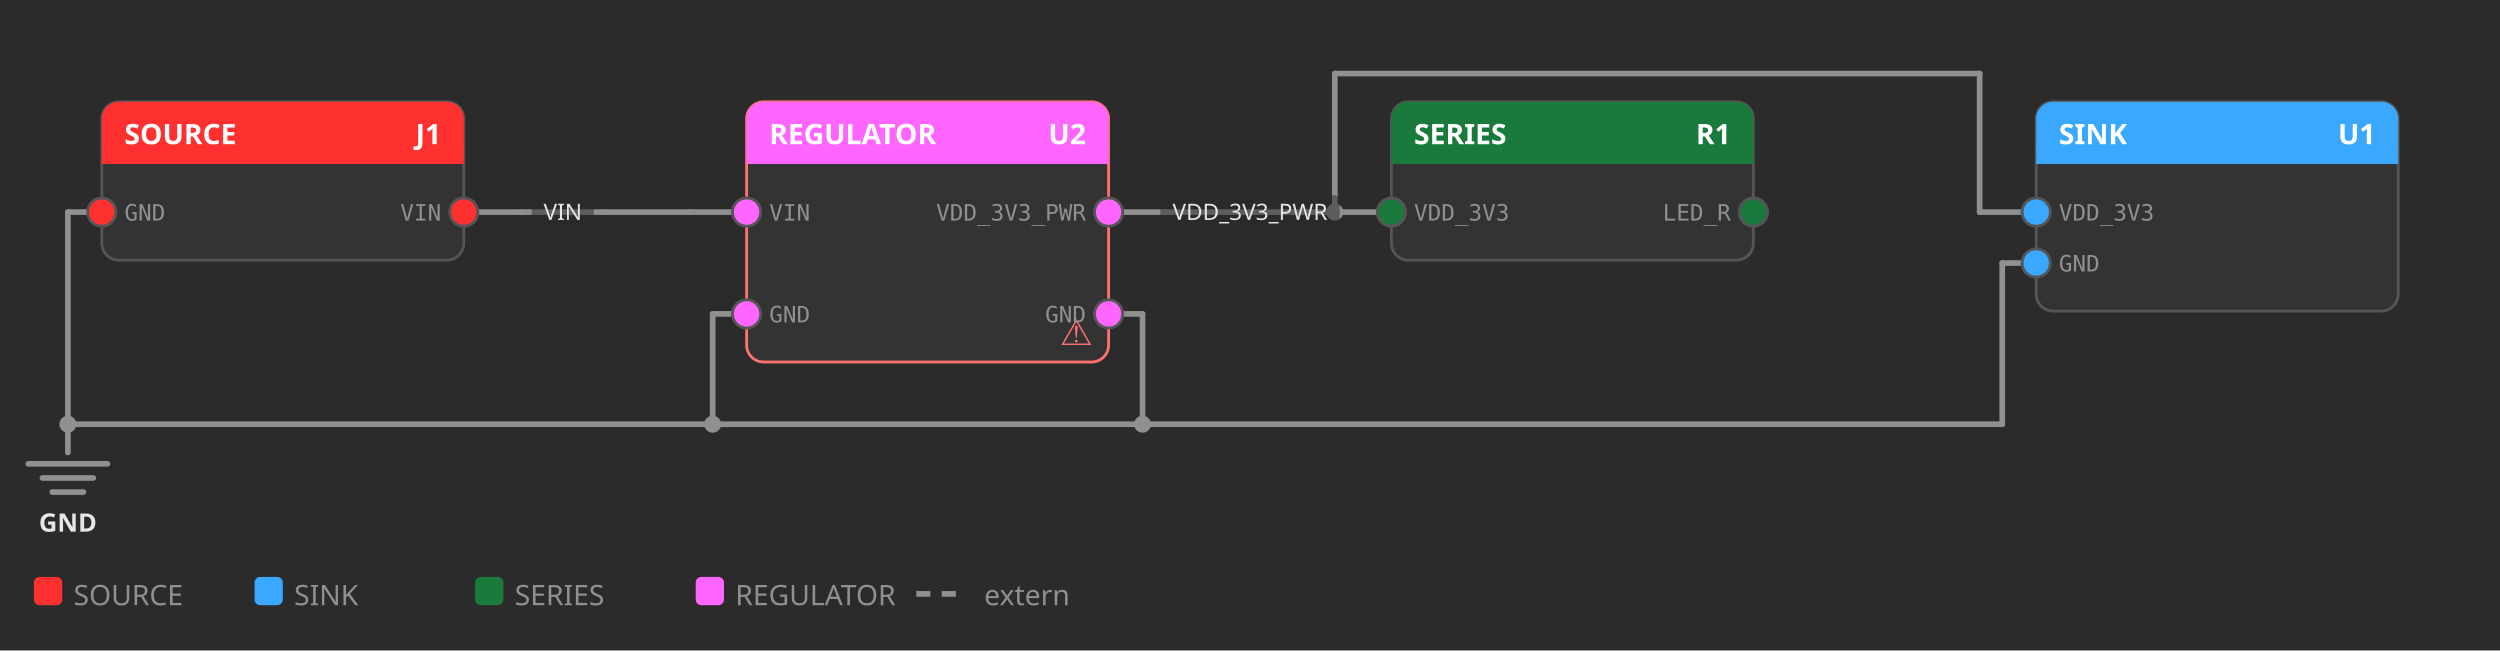
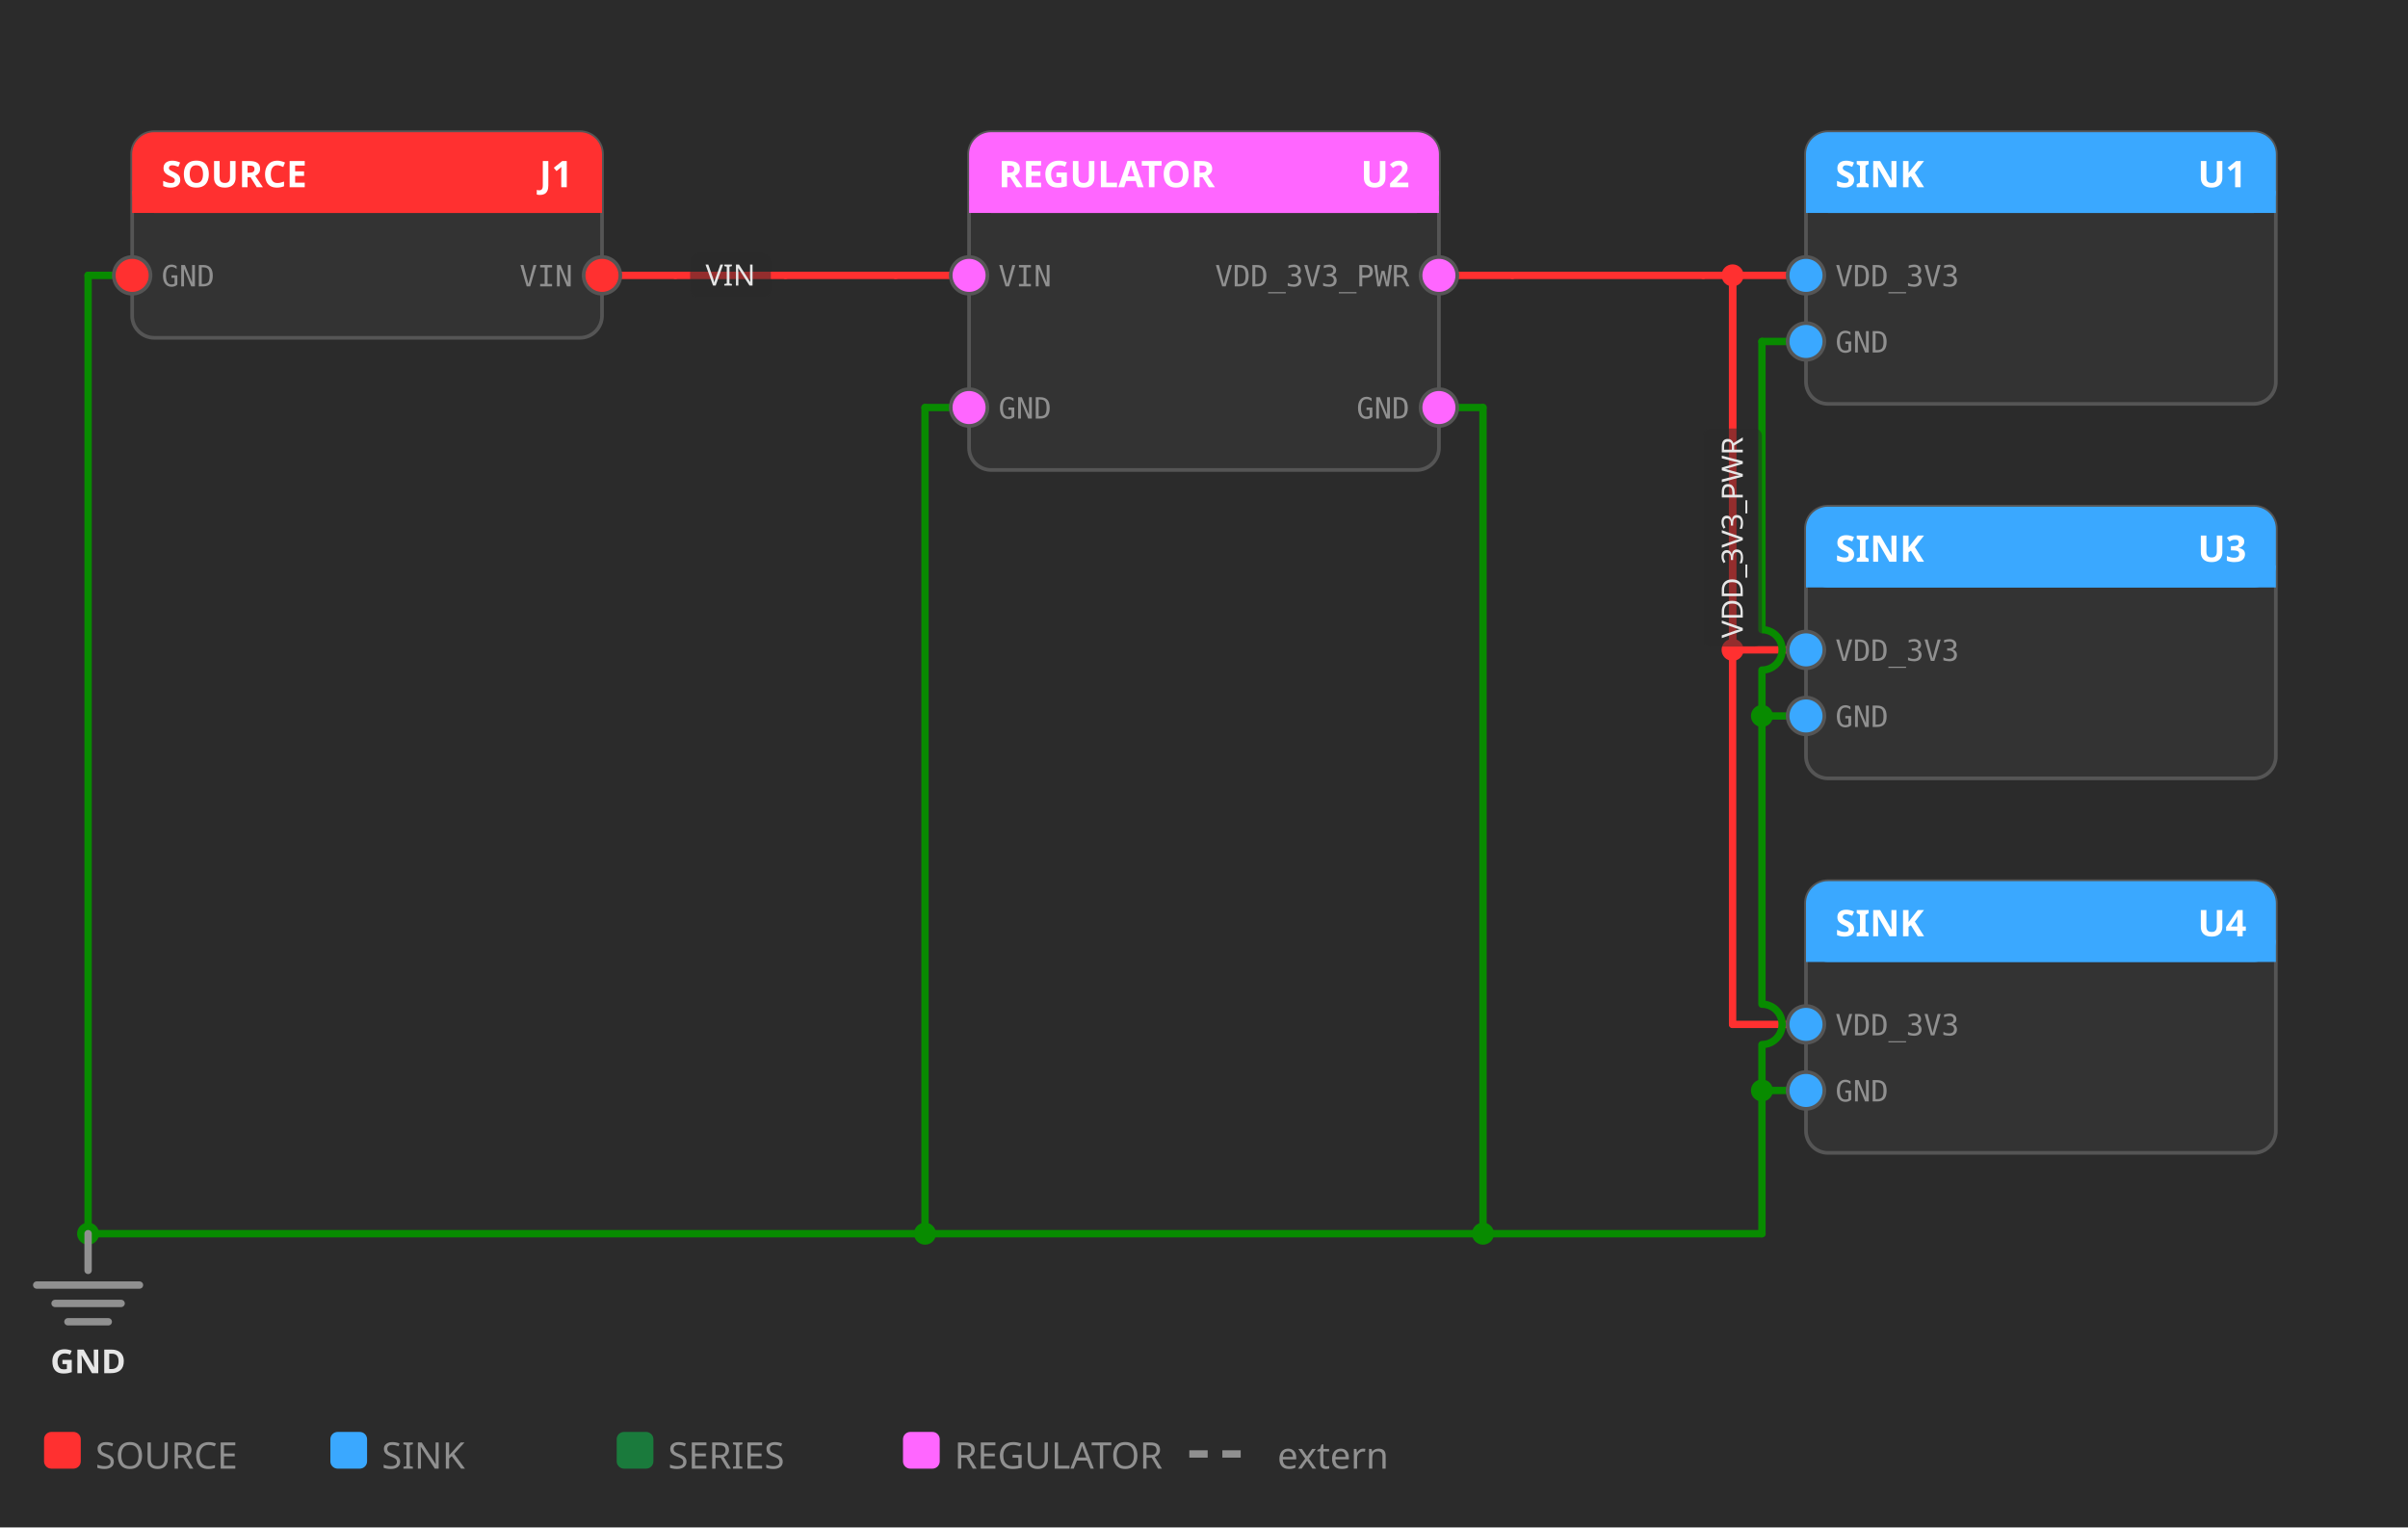
- <svg xmlns="http://www.w3.org/2000/svg" width="884" height="230" viewBox="0 0 884 230">
+ <svg xmlns="http://www.w3.org/2000/svg" width="656" height="416" viewBox="0 0 656 416">
  <rect width="100%" height="100%" fill="#2b2b2b" />
-   <line x1="164" y1="75" x2="184" y2="75" stroke="#909090" stroke-width="2" stroke-linecap="round" />
-   <line x1="184" y1="75" x2="214" y2="75" stroke="#909090" stroke-width="2" stroke-linecap="round" />
-   <line x1="214" y1="75" x2="244" y2="75" stroke="#909090" stroke-width="2" stroke-linecap="round" />
-   <line x1="244" y1="75" x2="264" y2="75" stroke="#909090" stroke-width="2" stroke-linecap="round" />
-   <line x1="392" y1="75" x2="412" y2="75" stroke="#909090" stroke-width="2" stroke-linecap="round" />
-   <line x1="412" y1="75" x2="472" y2="75" stroke="#909090" stroke-width="2" stroke-linecap="round" />
-   <line x1="472" y1="75" x2="492" y2="75" stroke="#909090" stroke-width="2" stroke-linecap="round" />
-   <line x1="472" y1="26" x2="700" y2="26" stroke="#909090" stroke-width="2" stroke-linecap="round" />
-   <line x1="700" y1="75" x2="720" y2="75" stroke="#909090" stroke-width="2" stroke-linecap="round" />
-   <line x1="24" y1="150" x2="708" y2="150" stroke="#909090" stroke-width="2" stroke-linecap="round" />
-   <line x1="24" y1="75" x2="36" y2="75" stroke="#909090" stroke-width="2" stroke-linecap="round" />
-   <line x1="252" y1="111" x2="264" y2="111" stroke="#909090" stroke-width="2" stroke-linecap="round" />
-   <line x1="392" y1="111" x2="404" y2="111" stroke="#909090" stroke-width="2" stroke-linecap="round" />
-   <line x1="708" y1="93" x2="720" y2="93" stroke="#909090" stroke-width="2" stroke-linecap="round" />
-   <path d="M 700,26 V 75" fill="none" stroke="#909090" stroke-width="2" stroke-linecap="round" stroke-linejoin="round" />
-   <path d="M 472,26 V 75" fill="none" stroke="#909090" stroke-width="2" stroke-linecap="round" stroke-linejoin="round" />
-   <path d="M 24,75 V 150" fill="none" stroke="#909090" stroke-width="2" stroke-linecap="round" stroke-linejoin="round" />
-   <path d="M 252,111 V 150" fill="none" stroke="#909090" stroke-width="2" stroke-linecap="round" stroke-linejoin="round" />
-   <path d="M 404,111 V 150" fill="none" stroke="#909090" stroke-width="2" stroke-linecap="round" stroke-linejoin="round" />
-   <path d="M 708,93 V 150" fill="none" stroke="#909090" stroke-width="2" stroke-linecap="round" stroke-linejoin="round" />
-   <circle cx="24" cy="150" r="3" fill="#909090" />
-   <circle cx="252" cy="150" r="3" fill="#909090" />
-   <circle cx="404" cy="150" r="3" fill="#909090" />
-   <circle cx="472" cy="75" r="3" fill="#909090" />
-   <line x1="24" y1="150" x2="24" y2="160" stroke="#909090" stroke-width="2" stroke-linecap="round" />
-   <line x1="10" y1="164" x2="38" y2="164" stroke="#909090" stroke-width="2" stroke-linecap="round" />
-   <line x1="15" y1="169" x2="33" y2="169" stroke="#909090" stroke-width="2" stroke-linecap="round" />
-   <line x1="18.5" y1="174" x2="29.5" y2="174" stroke="#909090" stroke-width="2" stroke-linecap="round" />
-   <text x="24" y="188" text-anchor="middle" fill="#e6e6e6" font-family="Segoe UI,sans-serif" font-size="9" font-weight="600">GND</text>
+   <line x1="164" y1="75" x2="184" y2="75" stroke="#ff3030" stroke-width="2" stroke-linecap="round" />
+   <line x1="184" y1="75" x2="214" y2="75" stroke="#ff3030" stroke-width="2" stroke-linecap="round" />
+   <line x1="214" y1="75" x2="244" y2="75" stroke="#ff3030" stroke-width="2" stroke-linecap="round" />
+   <line x1="244" y1="75" x2="264" y2="75" stroke="#ff3030" stroke-width="2" stroke-linecap="round" />
+   <line x1="392" y1="75" x2="412" y2="75" stroke="#ff3030" stroke-width="2" stroke-linecap="round" />
+   <line x1="412" y1="75" x2="464" y2="75" stroke="#ff3030" stroke-width="2" stroke-linecap="round" />
+   <line x1="464" y1="75" x2="472" y2="75" stroke="#ff3030" stroke-width="2" stroke-linecap="round" />
+   <line x1="472" y1="75" x2="492" y2="75" stroke="#ff3030" stroke-width="2" stroke-linecap="round" />
+   <line x1="472" y1="177" x2="492" y2="177" stroke="#ff3030" stroke-width="2" stroke-linecap="round" />
+   <line x1="472" y1="279" x2="492" y2="279" stroke="#ff3030" stroke-width="2" stroke-linecap="round" />
+   <line x1="24" y1="336" x2="480" y2="336" stroke="#088b00" stroke-width="2" stroke-linecap="round" />
+   <line x1="24" y1="75" x2="36" y2="75" stroke="#088b00" stroke-width="2" stroke-linecap="round" />
+   <line x1="252" y1="111" x2="264" y2="111" stroke="#088b00" stroke-width="2" stroke-linecap="round" />
+   <line x1="392" y1="111" x2="404" y2="111" stroke="#088b00" stroke-width="2" stroke-linecap="round" />
+   <line x1="480" y1="93" x2="492" y2="93" stroke="#088b00" stroke-width="2" stroke-linecap="round" />
+   <line x1="480" y1="195" x2="492" y2="195" stroke="#088b00" stroke-width="2" stroke-linecap="round" />
+   <line x1="480" y1="297" x2="492" y2="297" stroke="#088b00" stroke-width="2" stroke-linecap="round" />
+   <path d="M 472,75 V 177" fill="none" stroke="#ff3030" stroke-width="2" stroke-linecap="round" stroke-linejoin="round" />
+   <path d="M 472,75 V 279" fill="none" stroke="#ff3030" stroke-width="2" stroke-linecap="round" stroke-linejoin="round" />
+   <path d="M 24,75 V 336" fill="none" stroke="#088b00" stroke-width="2" stroke-linecap="round" stroke-linejoin="round" />
+   <path d="M 252,111 V 336" fill="none" stroke="#088b00" stroke-width="2" stroke-linecap="round" stroke-linejoin="round" />
+   <path d="M 404,111 V 336" fill="none" stroke="#088b00" stroke-width="2" stroke-linecap="round" stroke-linejoin="round" />
+   <path d="M 480,93 V 171.5 A 5.5,5.5 0 0 1 480,182.5 V 273.5 A 5.5,5.5 0 0 1 480,284.5 V 336" fill="none" stroke="#088b00" stroke-width="2" stroke-linecap="round" stroke-linejoin="round" />
+   <circle cx="24" cy="336" r="3" fill="#088b00" />
+   <circle cx="252" cy="336" r="3" fill="#088b00" />
+   <circle cx="404" cy="336" r="3" fill="#088b00" />
+   <circle cx="472" cy="75" r="3" fill="#ff3030" />
+   <circle cx="472" cy="177" r="3" fill="#ff3030" />
+   <circle cx="480" cy="195" r="3" fill="#088b00" />
+   <circle cx="480" cy="297" r="3" fill="#088b00" />
+   <line x1="24" y1="336" x2="24" y2="346" stroke="#909090" stroke-width="2" stroke-linecap="round" />
+   <line x1="10" y1="350" x2="38" y2="350" stroke="#909090" stroke-width="2" stroke-linecap="round" />
+   <line x1="15" y1="355" x2="33" y2="355" stroke="#909090" stroke-width="2" stroke-linecap="round" />
+   <line x1="18.5" y1="360" x2="29.5" y2="360" stroke="#909090" stroke-width="2" stroke-linecap="round" />
+   <text x="24" y="374" text-anchor="middle" fill="#e6e6e6" font-family="Segoe UI,sans-serif" font-size="9" font-weight="600">GND</text>
  <rect class="topo-hit" data-label="J1" x="36" y="36" width="128" height="56" rx="6" fill="#333333" stroke="#555555" stroke-width="1" />
  <rect x="36" y="36" width="128" height="22" rx="6" fill="#ff3030" />
  <rect x="36" y="52" width="128" height="6" fill="#ff3030" />
  <text x="44" y="51" fill="#ffffff" font-family="Segoe UI,sans-serif" font-size="10" font-weight="600">SOURCE</text>
  <text x="156" y="51" fill="#ffffff" text-anchor="end" font-family="Segoe UI,sans-serif" font-size="10" font-weight="600">J1</text>
  <circle cx="164" cy="75" r="5" fill="#ff3030" stroke="#555555" stroke-width="1" />
  <text x="156" y="78" text-anchor="end" fill="#909090" font-family="Consolas,monospace" font-size="8">VIN</text>
  <circle cx="36" cy="75" r="5" fill="#ff3030" stroke="#555555" stroke-width="1" />
  <text x="44" y="78" text-anchor="start" fill="#909090" font-family="Consolas,monospace" font-size="8">GND</text>
-   <rect class="topo-hit" data-label="U2" x="264" y="36" width="128" height="92" rx="6" fill="#333333" stroke="#ff7070" stroke-width="1" />
+   <rect class="topo-hit" data-label="U2" x="264" y="36" width="128" height="92" rx="6" fill="#333333" stroke="#555555" stroke-width="1" />
  <rect x="264" y="36" width="128" height="22" rx="6" fill="#ff66ff" />
  <rect x="264" y="52" width="128" height="6" fill="#ff66ff" />
  <text x="272" y="51" fill="#ffffff" font-family="Segoe UI,sans-serif" font-size="10" font-weight="600">REGULATOR</text>
  <text x="384" y="51" fill="#ffffff" text-anchor="end" font-family="Segoe UI,sans-serif" font-size="10" font-weight="600">U2</text>
-   <text x="386" y="122" text-anchor="end" fill="#ff7070" font-size="12">⚠</text>
  <circle cx="264" cy="75" r="5" fill="#ff66ff" stroke="#555555" stroke-width="1" />
  <text x="272" y="78" text-anchor="start" fill="#909090" font-family="Consolas,monospace" font-size="8">VIN</text>
  <circle cx="392" cy="75" r="5" fill="#ff66ff" stroke="#555555" stroke-width="1" />
  <text x="384" y="78" text-anchor="end" fill="#909090" font-family="Consolas,monospace" font-size="8">VDD_3V3_PWR</text>
  <circle cx="264" cy="111" r="5" fill="#ff66ff" stroke="#555555" stroke-width="1" />
  <text x="272" y="114" text-anchor="start" fill="#909090" font-family="Consolas,monospace" font-size="8">GND</text>
  <circle cx="392" cy="111" r="5" fill="#ff66ff" stroke="#555555" stroke-width="1" />
  <text x="384" y="114" text-anchor="end" fill="#909090" font-family="Consolas,monospace" font-size="8">GND</text>
-   <rect class="topo-hit" data-label="R1" x="492" y="36" width="128" height="56" rx="6" fill="#333333" stroke="#555555" stroke-width="1" />
-   <rect x="492" y="36" width="128" height="22" rx="6" fill="#1a7a3c" />
-   <rect x="492" y="52" width="128" height="6" fill="#1a7a3c" />
-   <text x="500" y="51" fill="#ffffff" font-family="Segoe UI,sans-serif" font-size="10" font-weight="600">SERIES</text>
-   <text x="612" y="51" fill="#ffffff" text-anchor="end" font-family="Segoe UI,sans-serif" font-size="10" font-weight="600">R1</text>
-   <circle cx="492" cy="75" r="5" fill="#1a7a3c" stroke="#555555" stroke-width="1" />
+   <rect class="topo-hit" data-label="U1" x="492" y="36" width="128" height="74" rx="6" fill="#333333" stroke="#555555" stroke-width="1" />
+   <rect x="492" y="36" width="128" height="22" rx="6" fill="#3aa8ff" />
+   <rect x="492" y="52" width="128" height="6" fill="#3aa8ff" />
+   <text x="500" y="51" fill="#ffffff" font-family="Segoe UI,sans-serif" font-size="10" font-weight="600">SINK</text>
+   <text x="612" y="51" fill="#ffffff" text-anchor="end" font-family="Segoe UI,sans-serif" font-size="10" font-weight="600">U1</text>
+   <circle cx="492" cy="75" r="5" fill="#3aa8ff" stroke="#555555" stroke-width="1" />
  <text x="500" y="78" text-anchor="start" fill="#909090" font-family="Consolas,monospace" font-size="8">VDD_3V3</text>
-   <circle cx="620" cy="75" r="5" fill="#1a7a3c" stroke="#555555" stroke-width="1" />
-   <text x="612" y="78" text-anchor="end" fill="#909090" font-family="Consolas,monospace" font-size="8">LED_R</text>
-   <rect class="topo-hit" data-label="U1" x="720" y="36" width="128" height="74" rx="6" fill="#333333" stroke="#555555" stroke-width="1" />
-   <rect x="720" y="36" width="128" height="22" rx="6" fill="#3aa8ff" />
-   <rect x="720" y="52" width="128" height="6" fill="#3aa8ff" />
-   <text x="728" y="51" fill="#ffffff" font-family="Segoe UI,sans-serif" font-size="10" font-weight="600">SINK</text>
-   <text x="840" y="51" fill="#ffffff" text-anchor="end" font-family="Segoe UI,sans-serif" font-size="10" font-weight="600">U1</text>
-   <circle cx="720" cy="75" r="5" fill="#3aa8ff" stroke="#555555" stroke-width="1" />
-   <text x="728" y="78" text-anchor="start" fill="#909090" font-family="Consolas,monospace" font-size="8">VDD_3V3</text>
-   <circle cx="720" cy="93" r="5" fill="#3aa8ff" stroke="#555555" stroke-width="1" />
-   <text x="728" y="96" text-anchor="start" fill="#909090" font-family="Consolas,monospace" font-size="8">GND</text>
+   <circle cx="492" cy="93" r="5" fill="#3aa8ff" stroke="#555555" stroke-width="1" />
+   <text x="500" y="96" text-anchor="start" fill="#909090" font-family="Consolas,monospace" font-size="8">GND</text>
+   <rect class="topo-hit" data-label="U3" x="492" y="138" width="128" height="74" rx="6" fill="#333333" stroke="#555555" stroke-width="1" />
+   <rect x="492" y="138" width="128" height="22" rx="6" fill="#3aa8ff" />
+   <rect x="492" y="154" width="128" height="6" fill="#3aa8ff" />
+   <text x="500" y="153" fill="#ffffff" font-family="Segoe UI,sans-serif" font-size="10" font-weight="600">SINK</text>
+   <text x="612" y="153" fill="#ffffff" text-anchor="end" font-family="Segoe UI,sans-serif" font-size="10" font-weight="600">U3</text>
+   <circle cx="492" cy="177" r="5" fill="#3aa8ff" stroke="#555555" stroke-width="1" />
+   <text x="500" y="180" text-anchor="start" fill="#909090" font-family="Consolas,monospace" font-size="8">VDD_3V3</text>
+   <circle cx="492" cy="195" r="5" fill="#3aa8ff" stroke="#555555" stroke-width="1" />
+   <text x="500" y="198" text-anchor="start" fill="#909090" font-family="Consolas,monospace" font-size="8">GND</text>
+   <rect class="topo-hit" data-label="U4" x="492" y="240" width="128" height="74" rx="6" fill="#333333" stroke="#555555" stroke-width="1" />
+   <rect x="492" y="240" width="128" height="22" rx="6" fill="#3aa8ff" />
+   <rect x="492" y="256" width="128" height="6" fill="#3aa8ff" />
+   <text x="500" y="255" fill="#ffffff" font-family="Segoe UI,sans-serif" font-size="10" font-weight="600">SINK</text>
+   <text x="612" y="255" fill="#ffffff" text-anchor="end" font-family="Segoe UI,sans-serif" font-size="10" font-weight="600">U4</text>
+   <circle cx="492" cy="279" r="5" fill="#3aa8ff" stroke="#555555" stroke-width="1" />
+   <text x="500" y="282" text-anchor="start" fill="#909090" font-family="Consolas,monospace" font-size="8">VDD_3V3</text>
+   <circle cx="492" cy="297" r="5" fill="#3aa8ff" stroke="#555555" stroke-width="1" />
+   <text x="500" y="300" text-anchor="start" fill="#909090" font-family="Consolas,monospace" font-size="8">GND</text>
  <rect x="188" y="69" width="22" height="12" fill="#2b2b2b" fill-opacity="0.5" stroke="none" rx="2" />
  <text x="199" y="75" text-anchor="middle" dominant-baseline="middle" fill="#e6e6e6" font-family="Segoe UI,sans-serif" font-size="8">VIN</text>
-   <rect x="410.3" y="69" width="63.4" height="12" fill="#2b2b2b" fill-opacity="0.5" stroke="none" rx="2" />
-   <text x="442" y="75" text-anchor="middle" dominant-baseline="middle" fill="#e6e6e6" font-family="Segoe UI,sans-serif" font-size="8">VDD_3V3_PWR</text>
-   <rect x="12" y="204" width="10" height="10" rx="2" fill="#ff3030" />
-   <text x="26" y="214" fill="#909090" font-family="Segoe UI,sans-serif" font-size="10">SOURCE</text>
-   <rect x="90" y="204" width="10" height="10" rx="2" fill="#3aa8ff" />
-   <text x="104" y="214" fill="#909090" font-family="Segoe UI,sans-serif" font-size="10">SINK</text>
-   <rect x="168" y="204" width="10" height="10" rx="2" fill="#1a7a3c" />
-   <text x="182" y="214" fill="#909090" font-family="Segoe UI,sans-serif" font-size="10">SERIES</text>
-   <rect x="246" y="204" width="10" height="10" rx="2" fill="#ff66ff" />
-   <text x="260" y="214" fill="#909090" font-family="Segoe UI,sans-serif" font-size="10">REGULATOR</text>
-   <line x1="324" y1="210" x2="342" y2="210" stroke="#909090" stroke-width="2" stroke-dasharray="5 4" />
-   <text x="348" y="214" fill="#909090" font-family="Segoe UI,sans-serif" font-size="10">extern</text>
+   <g transform="translate(472,146.4)">
+     <rect x="-8" y="-29.7" width="16" height="59.4" fill="#2b2b2b" fill-opacity="0.5" stroke="none" rx="2" />
+     <text transform="rotate(-90)" text-anchor="middle" dominant-baseline="middle" fill="#e6e6e6" font-family="Segoe UI,sans-serif" font-size="8">VDD_3V3_PWR</text>
+   </g>
+   <rect x="12" y="390" width="10" height="10" rx="2" fill="#ff3030" />
+   <text x="26" y="400" fill="#909090" font-family="Segoe UI,sans-serif" font-size="10">SOURCE</text>
+   <rect x="90" y="390" width="10" height="10" rx="2" fill="#3aa8ff" />
+   <text x="104" y="400" fill="#909090" font-family="Segoe UI,sans-serif" font-size="10">SINK</text>
+   <rect x="168" y="390" width="10" height="10" rx="2" fill="#1a7a3c" />
+   <text x="182" y="400" fill="#909090" font-family="Segoe UI,sans-serif" font-size="10">SERIES</text>
+   <rect x="246" y="390" width="10" height="10" rx="2" fill="#ff66ff" />
+   <text x="260" y="400" fill="#909090" font-family="Segoe UI,sans-serif" font-size="10">REGULATOR</text>
+   <line x1="324" y1="396" x2="342" y2="396" stroke="#909090" stroke-width="2" stroke-dasharray="5 4" />
+   <text x="348" y="400" fill="#909090" font-family="Segoe UI,sans-serif" font-size="10">extern</text>
</svg>
